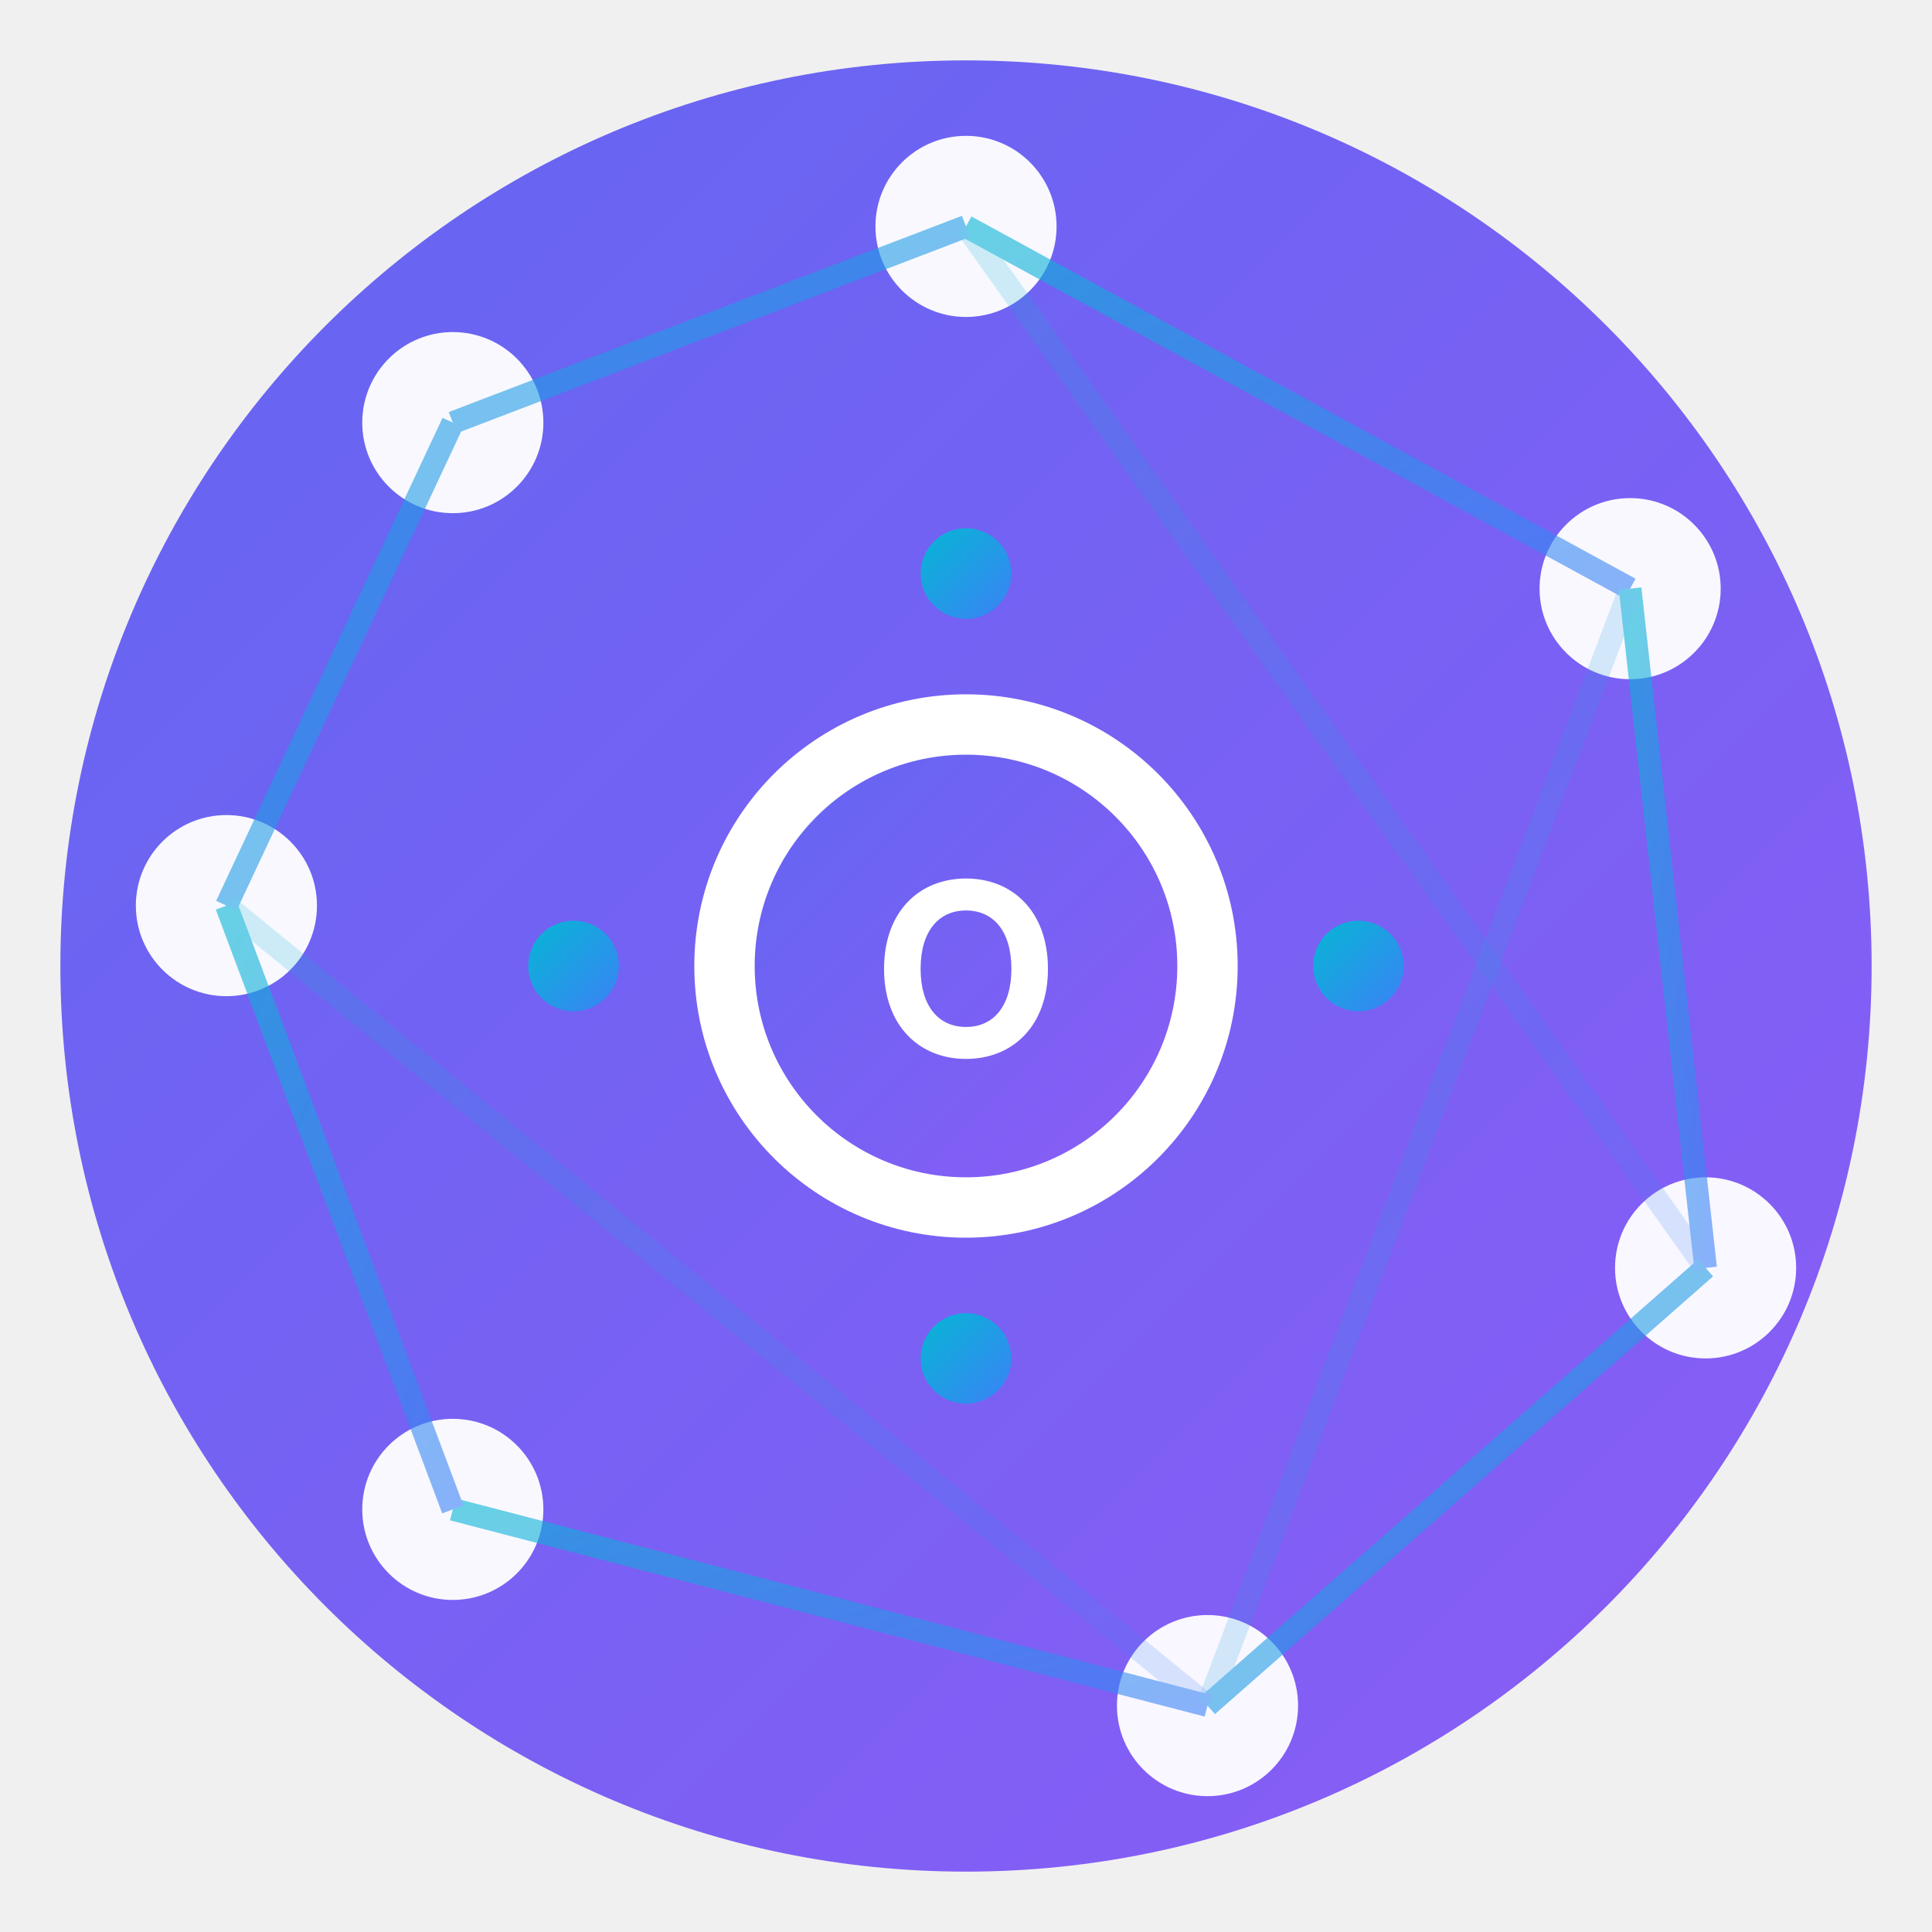
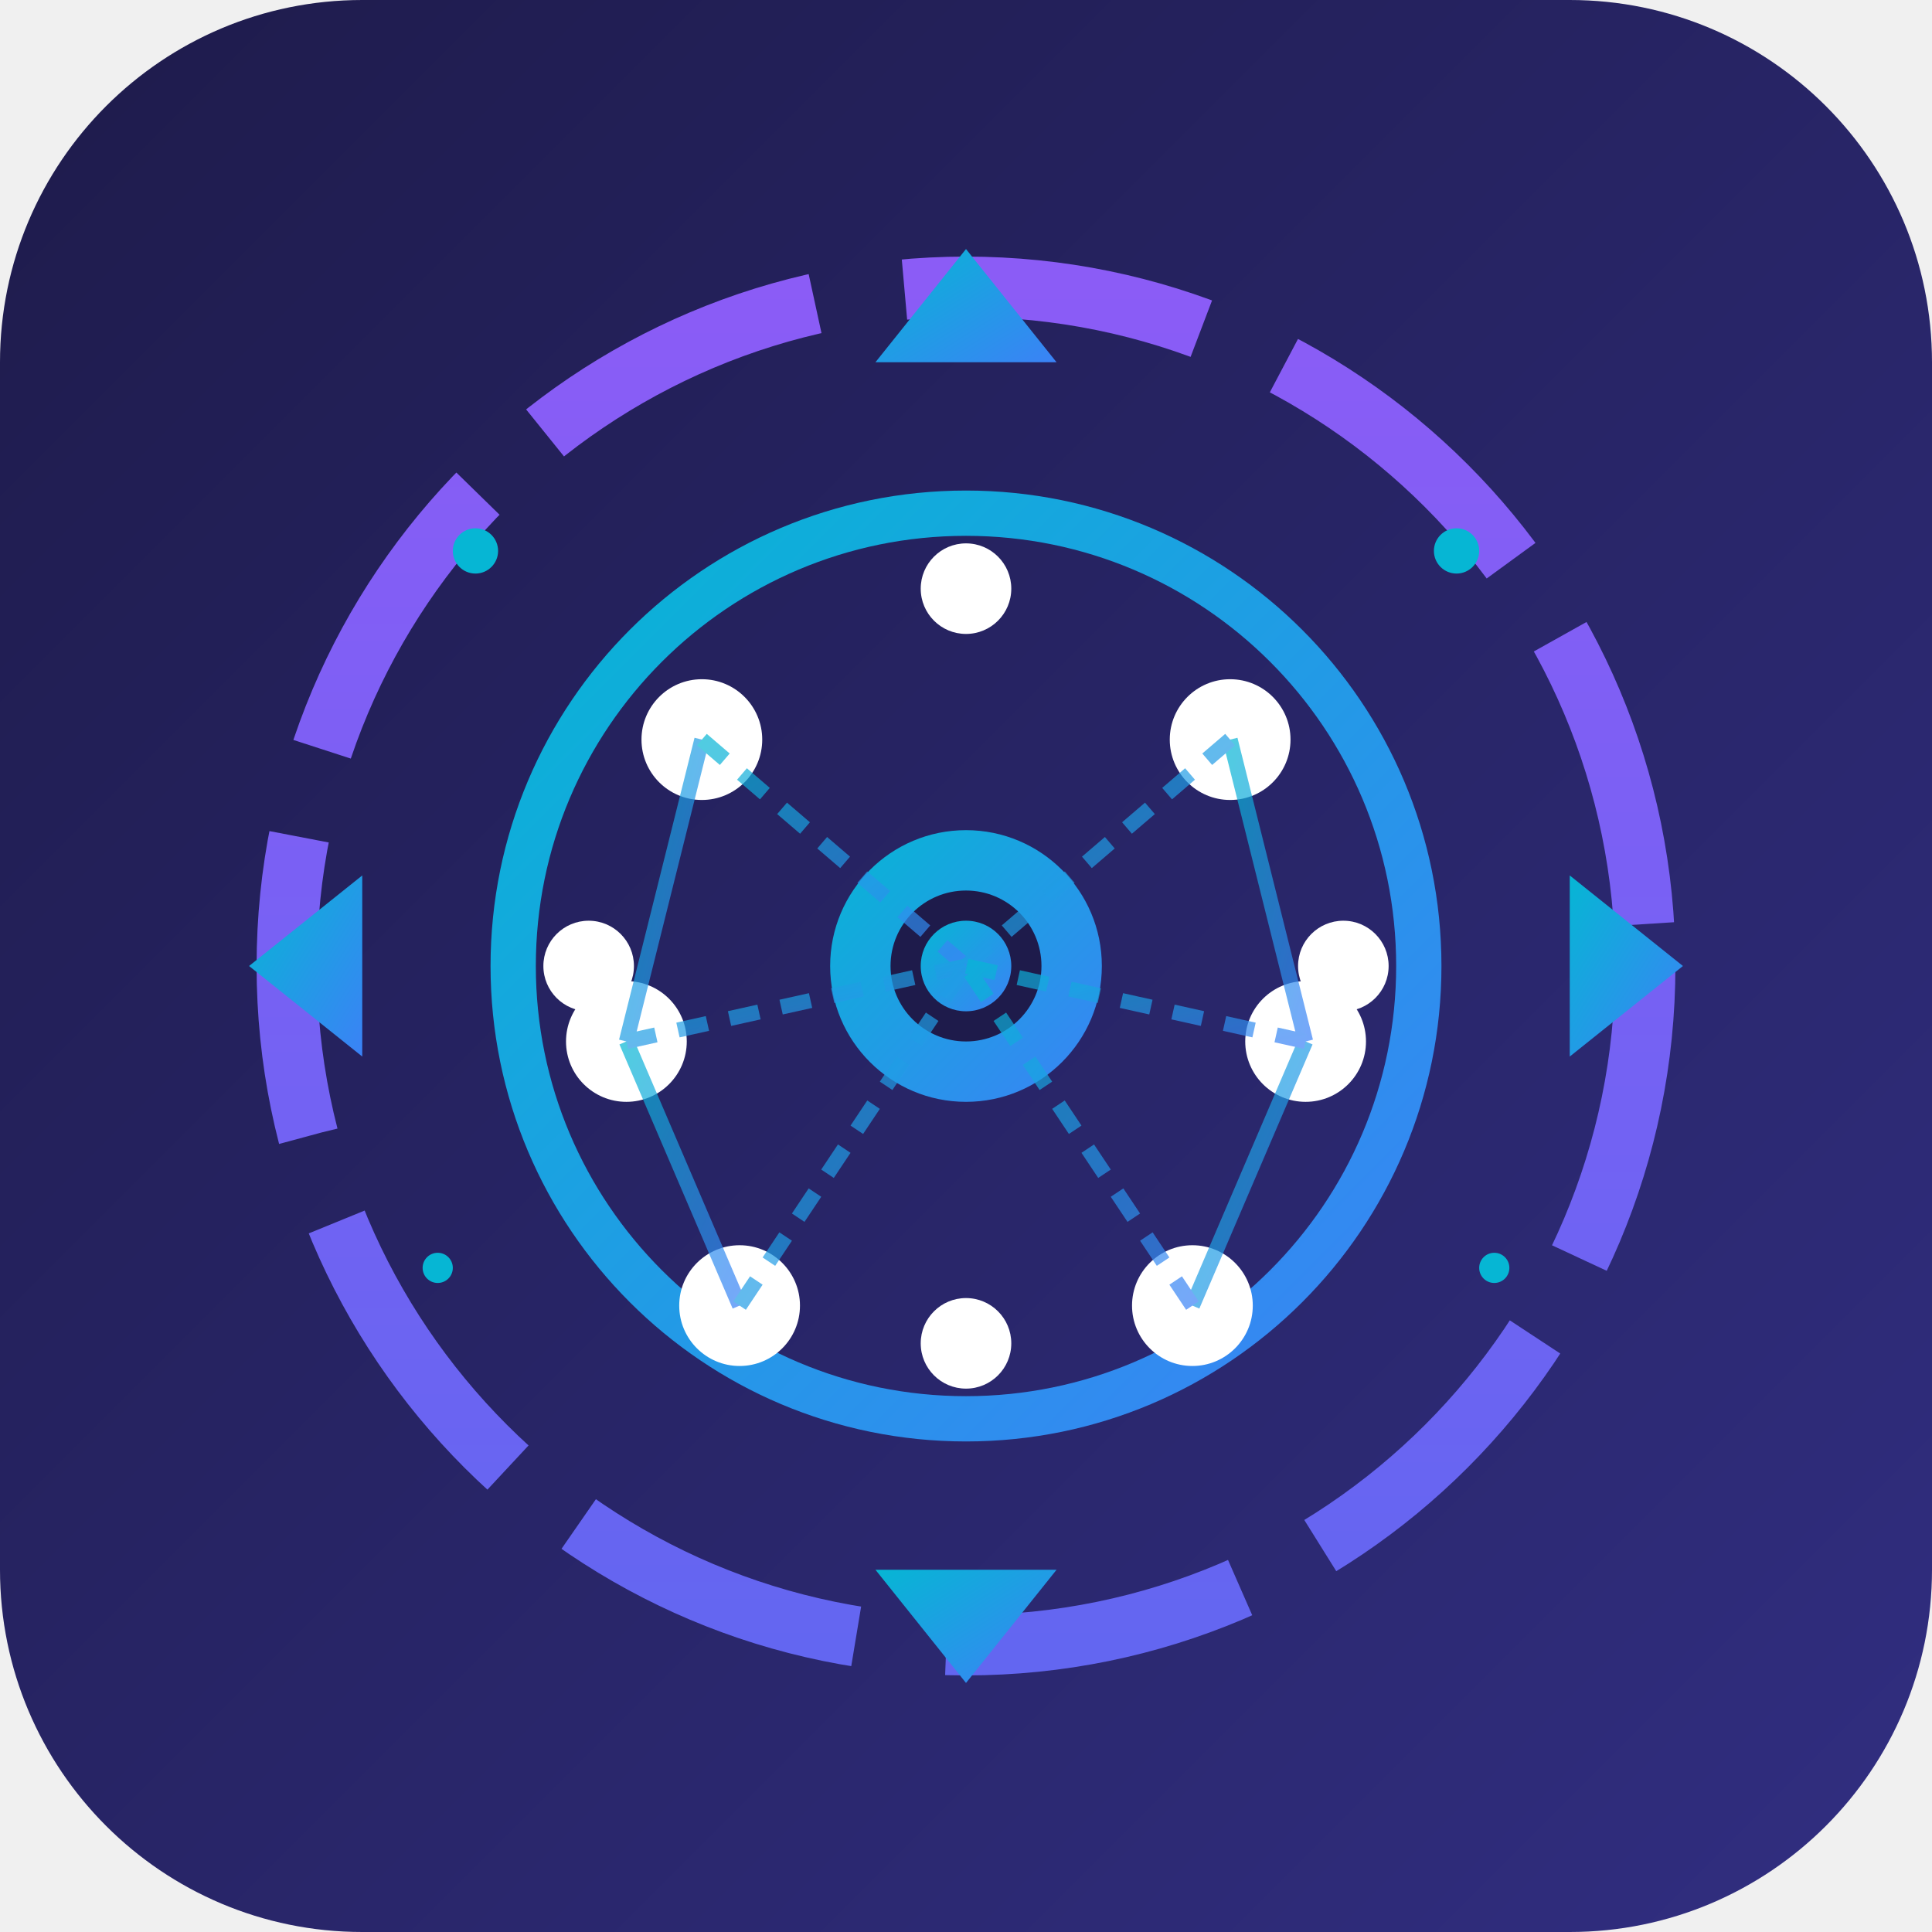
<svg xmlns="http://www.w3.org/2000/svg" viewBox="0 0 256 256" width="256" height="256">
  <defs>
    <linearGradient id="bg" x1="0%" y1="0%" x2="100%" y2="100%">
-       <stop offset="0%" style="stop-color:#6366F1" />
-       <stop offset="100%" style="stop-color:#8B5CF6" />
+       <stop offset="0%" style="stop-color:#1E1B4B" />
+       <stop offset="100%" style="stop-color:#312E81" />
    </linearGradient>
-     <linearGradient id="accent" x1="0%" y1="0%" x2="100%" y2="100%">
+     <linearGradient id="nodeGrad" x1="0%" y1="0%" x2="100%" y2="100%">
      <stop offset="0%" style="stop-color:#06B6D4" />
      <stop offset="100%" style="stop-color:#3B82F6" />
    </linearGradient>
+     <linearGradient id="gatewayGrad" x1="0%" y1="0%" x2="0%" y2="100%">
+       <stop offset="0%" style="stop-color:#8B5CF6" />
+       <stop offset="100%" style="stop-color:#6366F1" />
+     </linearGradient>
  </defs>
-   <circle cx="128" cy="128" r="120" fill="url(#bg)" />
-   <circle cx="128" cy="30" r="12" fill="#fff" opacity="0.95" />
-   <circle cx="216" cy="78" r="12" fill="#fff" opacity="0.95" />
-   <circle cx="226" cy="168" r="12" fill="#fff" opacity="0.95" />
-   <circle cx="160" cy="226" r="12" fill="#fff" opacity="0.95" />
-   <circle cx="60" cy="200" r="12" fill="#fff" opacity="0.95" />
-   <circle cx="30" cy="120" r="12" fill="#fff" opacity="0.95" />
-   <circle cx="60" cy="56" r="12" fill="#fff" opacity="0.95" />
-   <g stroke="url(#accent)" stroke-width="3" fill="none" opacity="0.6">
-     <line x1="128" y1="30" x2="216" y2="78" />
-     <line x1="216" y1="78" x2="226" y2="168" />
-     <line x1="226" y1="168" x2="160" y2="226" />
-     <line x1="160" y1="226" x2="60" y2="200" />
-     <line x1="60" y1="200" x2="30" y2="120" />
-     <line x1="30" y1="120" x2="60" y2="56" />
-     <line x1="60" y1="56" x2="128" y2="30" />
-     <line x1="128" y1="30" x2="226" y2="168" opacity="0.3" />
-     <line x1="216" y1="78" x2="160" y2="226" opacity="0.3" />
-     <line x1="60" y1="200" x2="60" y2="56" opacity="0.3" />
-     <line x1="30" y1="120" x2="160" y2="226" opacity="0.3" />
+   <rect width="256" height="256" rx="48" fill="url(#bg)" />
+   <g transform="translate(128, 128)">
+     <circle cx="0" cy="0" r="90" fill="none" stroke="url(#gatewayGrad)" stroke-width="8" stroke-dasharray="40 12" />
+     <circle cx="0" cy="0" r="60" fill="none" stroke="url(#nodeGrad)" stroke-width="6" />
+     <g fill="url(#nodeGrad)">
+       <polygon points="0,-95 -12,-80 12,-80" />
+       <polygon points="95,0 80,-12 80,12" />
+       <polygon points="0,95 -12,80 12,80" />
+       <polygon points="-95,0 -80,-12 -80,12" />
+     </g>
+     <circle cx="0" cy="0" r="18" fill="url(#nodeGrad)" />
+     <circle cx="0" cy="0" r="10" fill="#1E1B4B" />
+     <circle cx="0" cy="0" r="6" fill="url(#nodeGrad)" />
+     <g fill="#fff">
+       <circle cx="-35" cy="-30" r="8" />
+       <circle cx="35" cy="-30" r="8" />
+       <circle cx="-45" cy="10" r="8" />
+       <circle cx="45" cy="10" r="8" />
+       <circle cx="-30" cy="45" r="8" />
+       <circle cx="30" cy="45" r="8" />
+       <circle cx="0" cy="-50" r="6" />
+       <circle cx="50" cy="0" r="6" />
+       <circle cx="0" cy="50" r="6" />
+       <circle cx="-50" cy="0" r="6" />
+     </g>
+     <g stroke="url(#nodeGrad)" stroke-width="2" fill="none" opacity="0.7">
+       <line x1="-35" y1="-30" x2="35" y2="-30" />
+       <line x1="35" y1="-30" x2="45" y2="10" />
+       <line x1="45" y1="10" x2="30" y2="45" />
+       <line x1="30" y1="45" x2="-30" y2="45" />
+       <line x1="-30" y1="45" x2="-45" y2="10" />
+       <line x1="-45" y1="10" x2="-35" y2="-30" />
+       <line x1="-35" y1="-30" x2="0" y2="0" stroke-dasharray="4 3" />
+       <line x1="35" y1="-30" x2="0" y2="0" stroke-dasharray="4 3" />
+       <line x1="-45" y1="10" x2="0" y2="0" stroke-dasharray="4 3" />
+       <line x1="45" y1="10" x2="0" y2="0" stroke-dasharray="4 3" />
+       <line x1="-30" y1="45" x2="0" y2="0" stroke-dasharray="4 3" />
+       <line x1="30" y1="45" x2="0" y2="0" stroke-dasharray="4 3" />
+     </g>
+     <g fill="#06B6D4">
+       <circle cx="-65" cy="-55" r="3" />
+       <circle cx="65" cy="-55" r="3" />
+       <circle cx="-70" cy="40" r="2" />
+       <circle cx="70" cy="40" r="2" />
+     </g>
  </g>
-   <circle cx="128" cy="128" r="36" fill="#fff" />
-   <circle cx="128" cy="128" r="28" fill="url(#bg)" />
-   <text x="128" y="140" font-family="system-ui, -apple-system, sans-serif" font-size="32" font-weight="700" fill="#fff" text-anchor="middle">O</text>
-   <circle cx="128" cy="76" r="6" fill="url(#accent)" />
-   <circle cx="180" cy="128" r="6" fill="url(#accent)" />
-   <circle cx="128" cy="180" r="6" fill="url(#accent)" />
-   <circle cx="76" cy="128" r="6" fill="url(#accent)" />
</svg>
